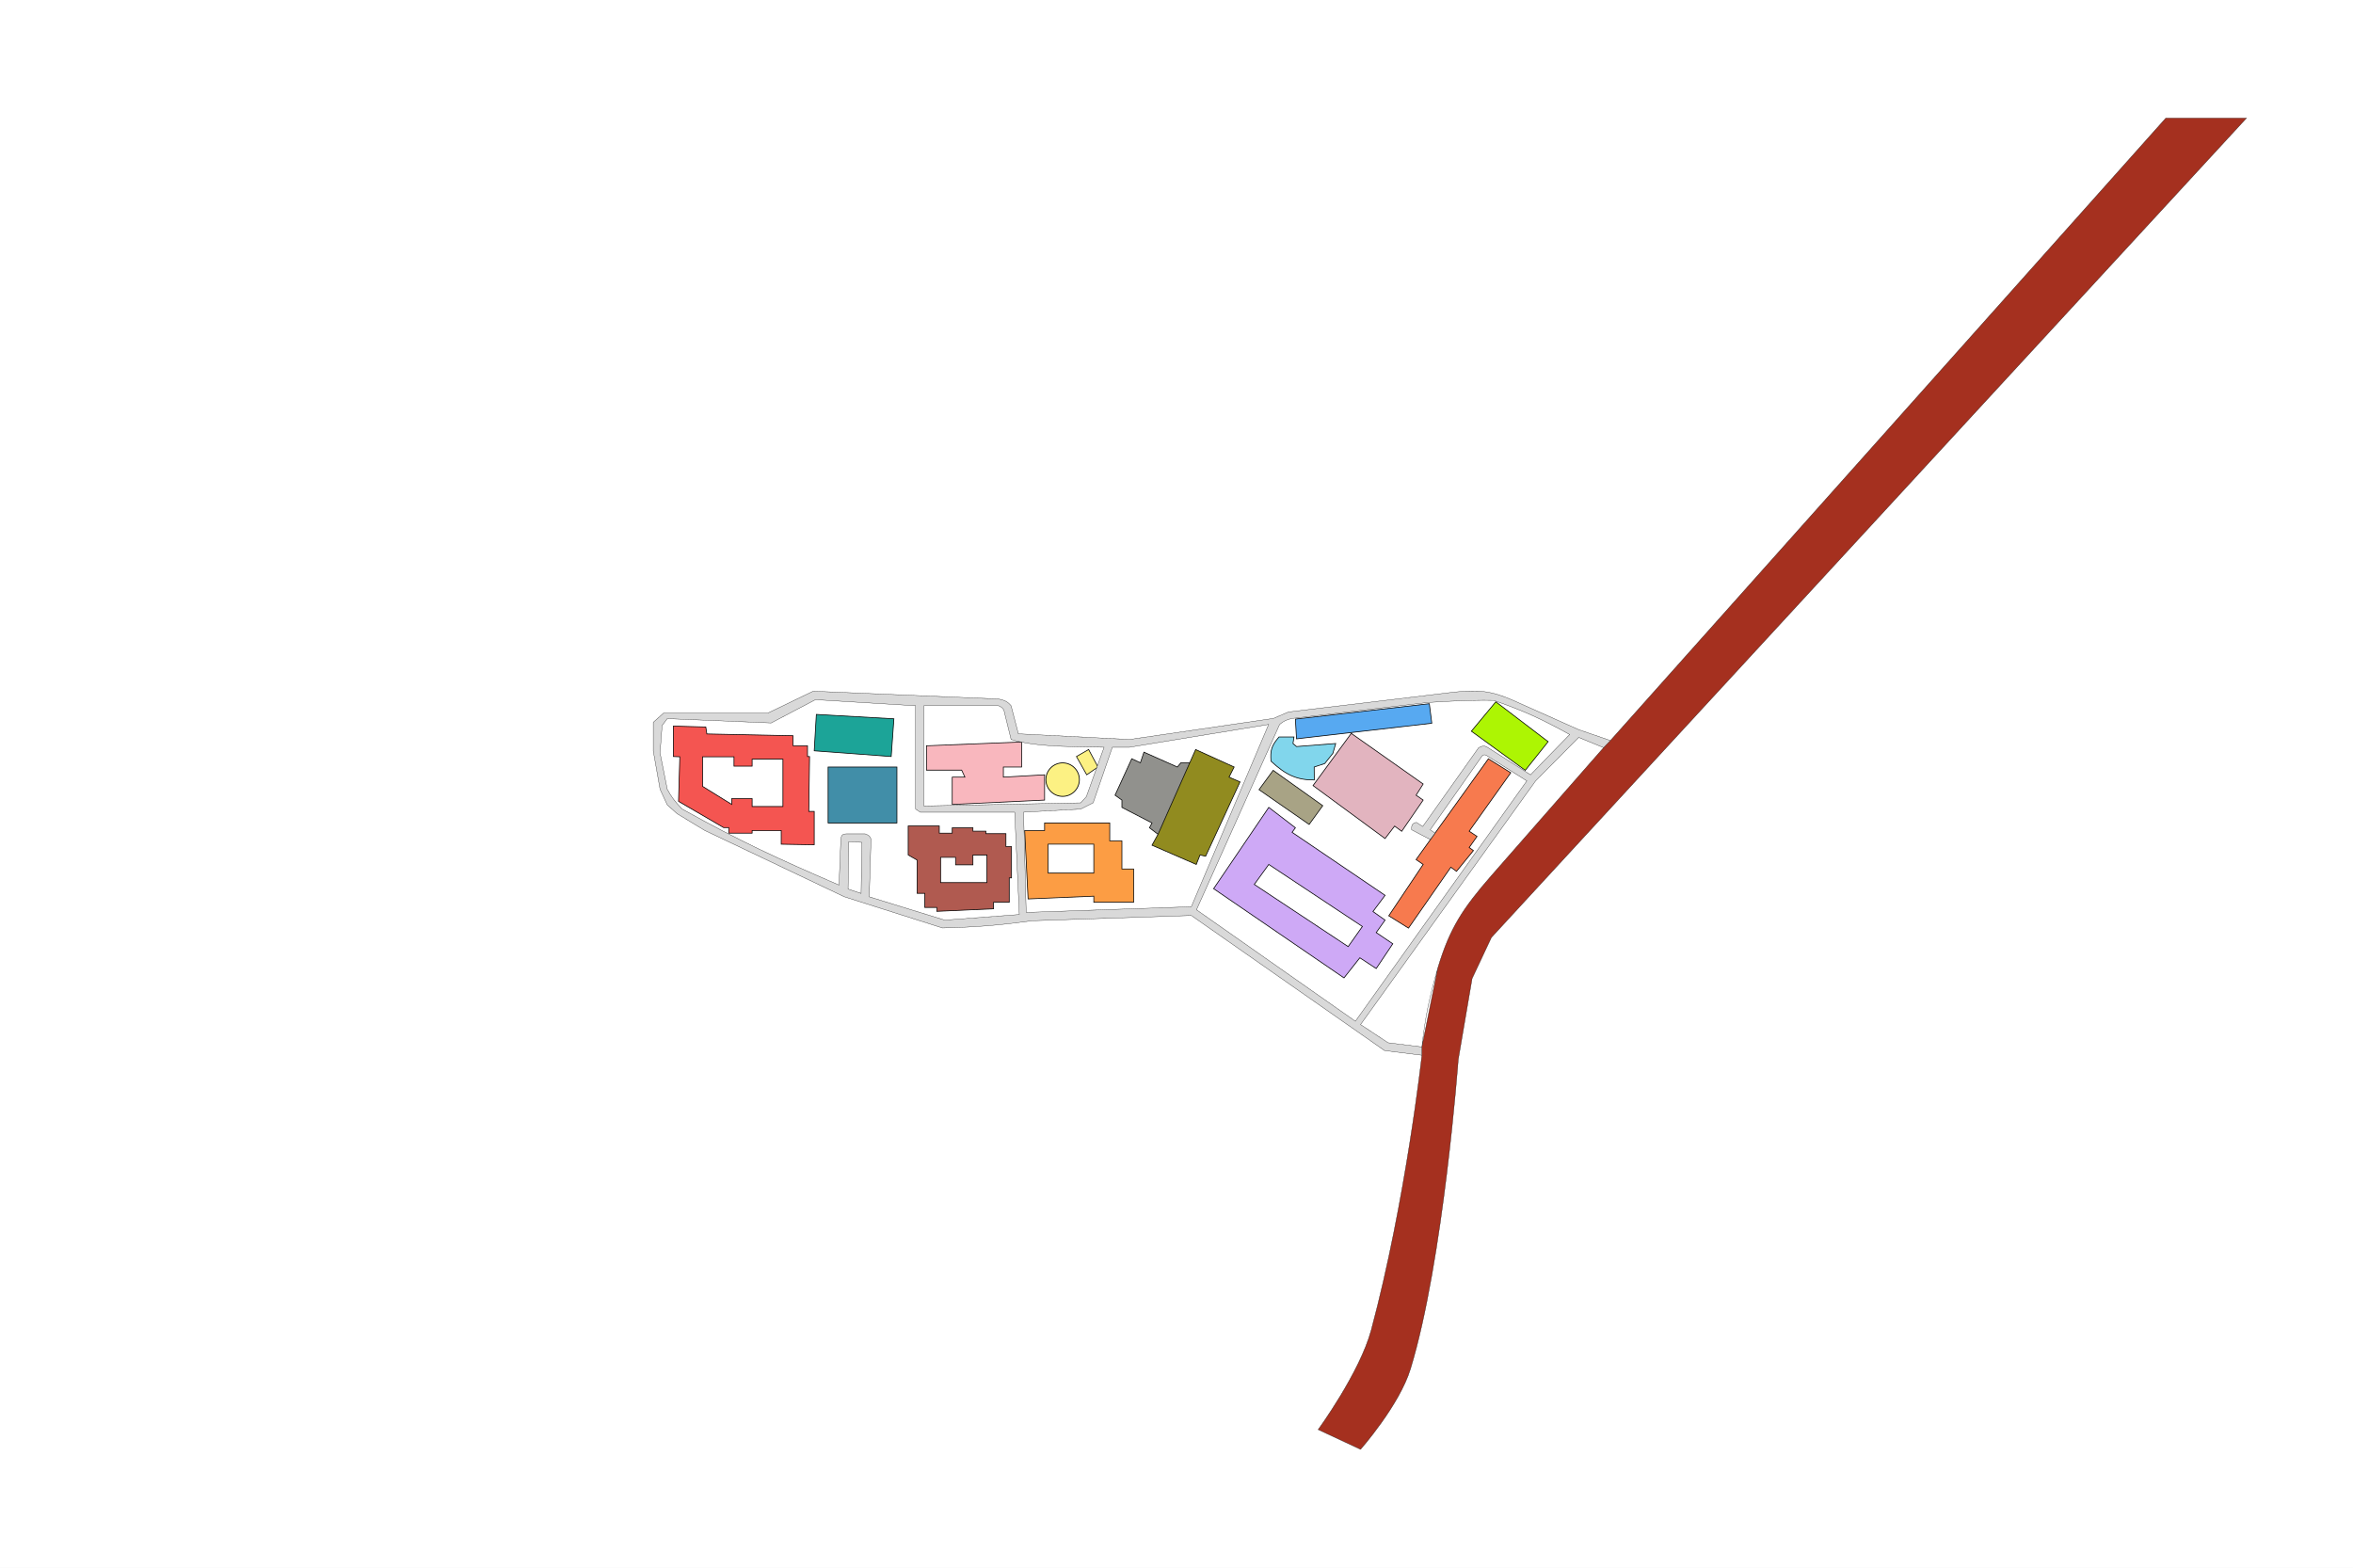
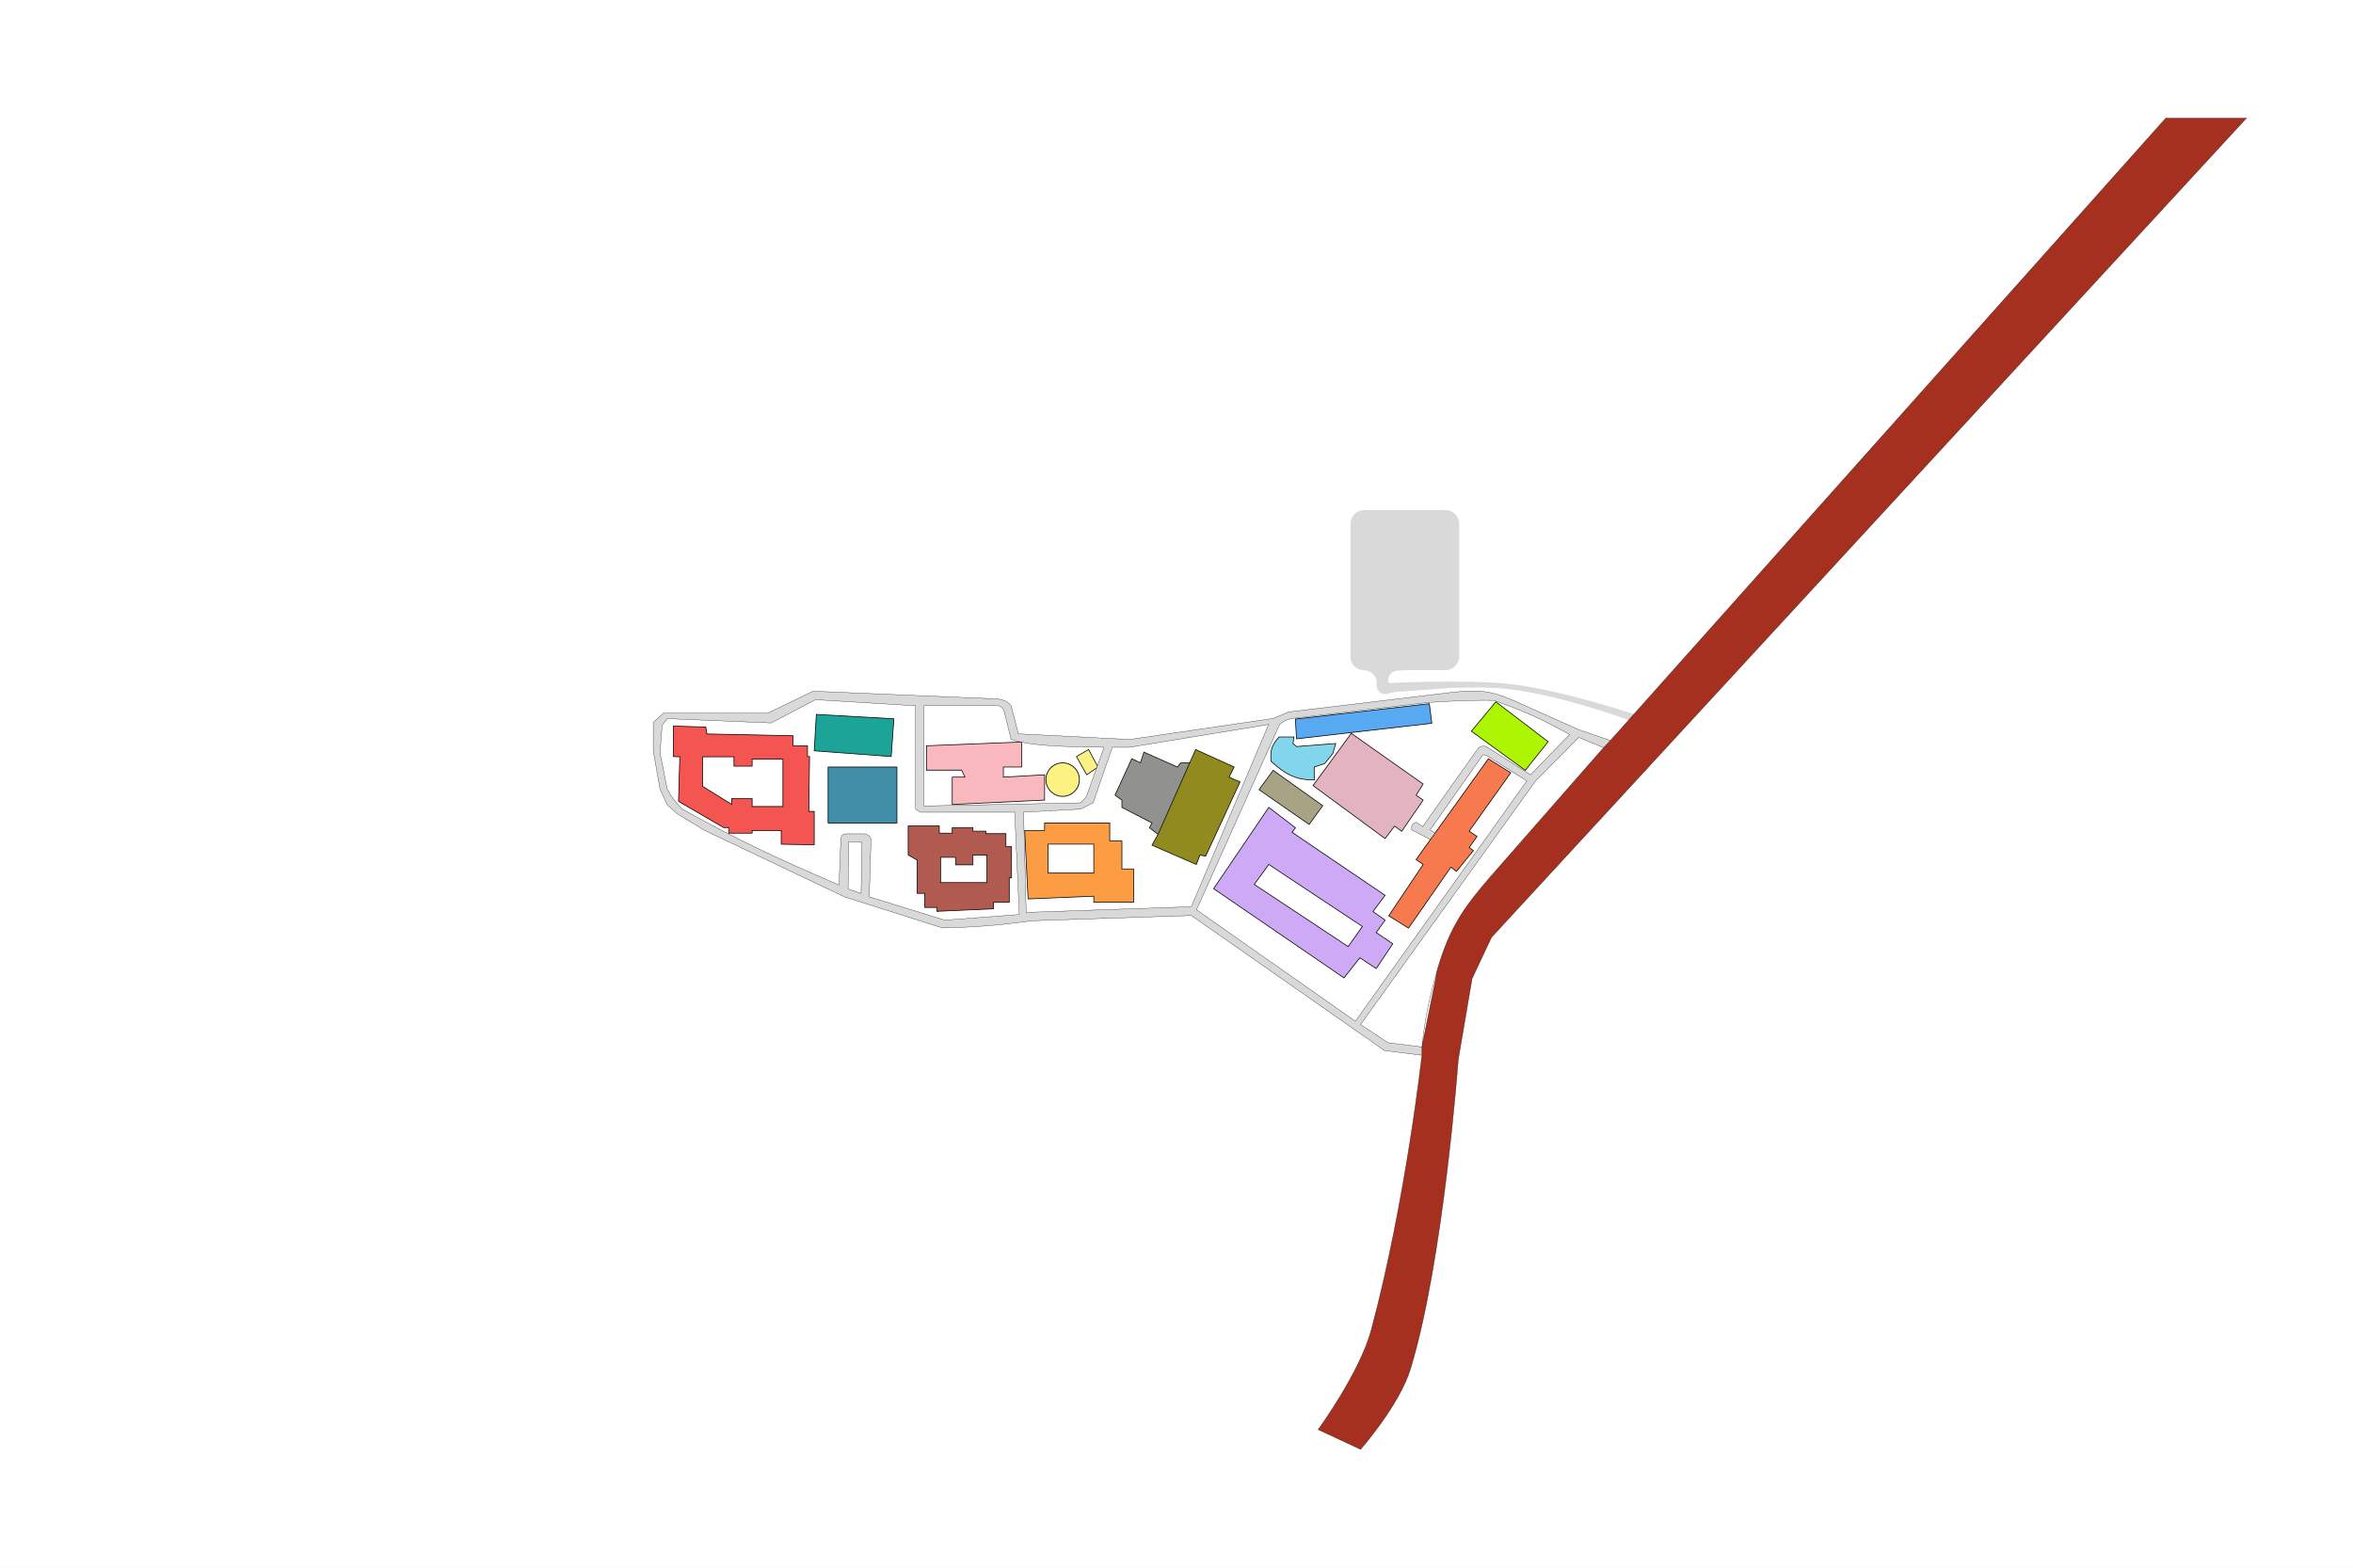
<svg xmlns="http://www.w3.org/2000/svg" width="3746" height="2496" viewBox="0 0 3746 2496" fill="none">
  <rect width="3746" height="2496" fill="white" />
+   <path d="M2150 834C2150 821.85 2159.85 812 2172 812H2301C2313.15 812 2323 821.85 2323 834V1045C2323 1057.15 2313.15 1067 2301 1067H2236.5L2224.07 1067.78C2214.25 1068.39 2207.74 1078.22 2211 1087.5C2211 1087.5 2313.96 1081.98 2389 1087.5C2476.16 1093.91 2613.5 1141 2613.5 1141L2596.5 1147.5C2596.5 1147.5 2469.88 1100.99 2385 1095.5C2353.82 1093.48 2305 1095.5 2305 1095.5L2219 1102L2208.67 1104.62C2198.37 1107.23 2189.11 1097.72 2192 1087.5L2191.92 1086.46C2191.12 1075.49 2181.99 1067 2170.99 1067C2159.4 1067 2150 1057.6 2150 1046.01V834Z" fill="#D9D9D9" />
  <path d="M1318.35 1221.12V1310.19H1427.93V1221.12H1318.35Z" fill="#418EA8" />
  <path d="M1474.94 1187.3V1226.09H1530.97L1536.16 1237.25H1515.98V1280.76L1662.99 1273.77V1233.53L1597.38 1237.25V1221.12H1626.46V1181.33L1474.94 1187.3Z" fill="#F9B7BE" />
  <path fill-rule="evenodd" clip-rule="evenodd" d="M1445.86 1314.92V1361.15L1460.06 1369.26V1422.25H1472.24V1444.69H1491.4V1450.89L1581.71 1446.83V1436.46H1606.73V1397.67H1610.34V1347.84H1601.44V1327.21H1569.53V1323.27H1548.9V1317.85H1515.98V1326.42H1495.35V1314.92H1445.86ZM1497.38 1405.11V1364.87H1521.28V1376.82H1548.9V1361.15H1571.22V1405.11H1497.38Z" fill="#B05A50" />
  <path d="M1713.72 1204.44L1733.11 1193.28L1748 1221.12L1730.07 1233.53L1713.72 1204.44Z" fill="#FCF183" />
  <path d="M1894.11 1214.36H1880.01L1874.38 1221.12L1821.16 1197.45L1815.53 1214.36L1801.77 1207.93L1775.17 1265.99L1786.1 1273.77V1285.39L1834.01 1310.19L1829.96 1317.85L1843.61 1328.23L1894.11 1214.36Z" fill="#91918D" />
  <path d="M1834.01 1345.59L1904.48 1376.22L1910.45 1361.15L1919.36 1363.18L1974.15 1244.8L1956.67 1237.25L1964.79 1221.12L1903.46 1193.28L1894.11 1214.36L1843.61 1328.23L1834.01 1345.59Z" fill="#918B1F" />
  <path d="M2058.44 1183.7L2064.09 1188.54L2126.46 1183.7L2121.95 1199.37L2108.98 1215.6L2092.19 1221.12L2092.34 1241.76C2064.55 1241.92 2046.67 1233.54 2023.42 1211.77C2022.31 1194.7 2023.81 1187.75 2036.18 1173.32H2060.02L2058.44 1183.7Z" fill="#81D6EC" />
  <path d="M2062.31 1144.8L2275.5 1120.34L2279.44 1151.45L2064.09 1176.26L2062.31 1144.8Z" fill="#57A9F1" />
  <path d="M2090.38 1250.66L2151.26 1167.57L2265.69 1248.18L2254.42 1265.99L2265.69 1273.77L2231.53 1323.49L2220.26 1315.15L2205.04 1334.99L2090.38 1250.66Z" fill="#E2B4BF" />
  <path d="M2026.91 1226.42L2004.36 1257.2L2084.18 1312.56L2105.83 1282.68L2026.91 1226.42Z" fill="#A8A385" />
  <path d="M2369.52 1208.05L2405.15 1230.26L2338.97 1323.27L2351.48 1331.61L2338.97 1349.31L2345.73 1354.16L2318.79 1387.19L2309.77 1380.65L2242.35 1477.6L2210.9 1457.99L2265.69 1376.22L2254.42 1368.47L2369.52 1208.05Z" fill="#F77A4E" />
  <path d="M2381.36 1117.29L2342.46 1164.08L2428.26 1226.42L2464.67 1180.76L2381.36 1117.29Z" fill="#ADF503" />
  <path d="M1418.8 1204.44L1423.08 1144.35L1299.64 1137.36L1296.25 1195.31L1418.8 1204.44Z" fill="#1CA498" />
  <path fill-rule="evenodd" clip-rule="evenodd" d="M1631.31 1322.25H1662.99V1310.19H1766.71V1338.71H1786.1V1383.47H1804.7V1436.46H1741.34V1426.76L1636.72 1431.16L1631.31 1322.25ZM1668.63 1343.9V1390.01H1741.34V1343.9H1668.63Z" fill="#FC9D44" />
  <path fill-rule="evenodd" clip-rule="evenodd" d="M2139.65 1556.86L1932.1 1414.81L2019.92 1285.39L2062.31 1317.85L2057.01 1325.07L2205.04 1425.41L2185.76 1451.22L2205.04 1464.87L2190.94 1484.71L2217.33 1502.52L2190.94 1541.98L2164.9 1524.84L2139.65 1556.86ZM2146.3 1507.03L1996.81 1408.05L2019.92 1376.22L2168.94 1475.01L2146.3 1507.03Z" fill="#CEA9F6" />
  <path fill-rule="evenodd" clip-rule="evenodd" d="M1072.02 1155.96V1204.44L1082.28 1204.84L1080.25 1275.8L1151.95 1317.52H1160.18V1326.42H1197.38V1322.25H1243.72V1344.01L1296.25 1344.91V1291.81H1287.57L1288.81 1204.44H1285.54V1195.87V1187.3H1262.54V1171.29L1125.34 1168.48L1123.65 1157.43L1072.02 1155.96ZM1118.46 1251.9V1204.84H1168.52V1219.77H1197.38V1208.61H1246.42V1284.03H1197.38V1271.41H1164.91V1280.65L1118.46 1251.9Z" fill="#F45551" />
  <path d="M1843.61 1328.23L1894.11 1214.36L1903.46 1193.28L1964.79 1221.12L1956.67 1237.25L1974.15 1244.8L1919.36 1363.18L1910.45 1361.15L1904.48 1376.22L1834.01 1345.59L1843.61 1328.23ZM1894.11 1214.36H1880.01L1874.38 1221.12L1821.16 1197.45L1815.53 1214.36L1801.77 1207.93L1775.17 1265.99L1786.1 1273.77V1285.39L1834.01 1310.19L1829.96 1317.85L1843.61 1328.23M1072.02 1155.96V1204.44L1082.28 1204.84L1080.25 1275.8L1151.95 1317.52H1160.18V1326.42H1197.38V1322.25H1243.72V1344.01L1296.25 1344.91V1291.81H1287.57L1288.81 1204.44H1285.54V1195.87V1187.3H1262.54V1171.29L1125.34 1168.48L1123.65 1157.43L1072.02 1155.96ZM1318.35 1221.12V1310.19H1427.93V1221.12H1318.35ZM1418.8 1204.44L1423.08 1144.35L1299.64 1137.36L1296.25 1195.31L1418.8 1204.44ZM1474.94 1187.3V1226.09H1530.97L1536.16 1237.25H1515.98V1280.76L1662.99 1273.77V1233.53L1597.38 1237.25V1221.12H1626.46V1181.33L1474.94 1187.3ZM1713.72 1204.44L1733.11 1193.28L1748 1221.12L1730.07 1233.53L1713.72 1204.44ZM1445.86 1314.92V1361.15L1460.06 1369.26V1422.25H1472.24V1444.69H1491.4V1450.89L1581.71 1446.83V1436.46H1606.73V1397.67H1610.34V1347.84H1601.44V1327.21H1569.53V1323.27H1548.9V1317.85H1515.98V1326.42H1495.35V1314.92H1445.86ZM1497.38 1364.87V1405.11H1571.22V1361.15H1548.9V1376.82H1521.28V1364.87H1497.38ZM1631.31 1322.25H1662.99V1310.19H1766.71V1338.71H1786.1V1383.47H1804.7V1436.46H1741.34V1426.76L1636.72 1431.16L1631.31 1322.25ZM2090.38 1250.66L2151.26 1167.57L2265.69 1248.18L2254.42 1265.99L2265.69 1273.77L2231.53 1323.49L2220.26 1315.15L2205.04 1334.99L2090.38 1250.66ZM2026.91 1226.42L2004.36 1257.2L2084.18 1312.56L2105.83 1282.68L2026.91 1226.42ZM2062.31 1144.8L2275.5 1120.34L2279.44 1151.45L2064.09 1176.26L2062.31 1144.8ZM2058.44 1183.7L2064.09 1188.54L2126.46 1183.7L2121.95 1199.37L2108.98 1215.6L2092.19 1221.12L2092.34 1241.76C2064.55 1241.92 2046.67 1233.54 2023.42 1211.77C2022.31 1194.7 2023.81 1187.75 2036.18 1173.32H2060.02L2058.44 1183.7ZM2139.65 1556.86L1932.1 1414.81L2019.92 1285.39L2062.31 1317.85L2057.01 1325.07L2205.04 1425.41L2185.76 1451.22L2205.04 1464.87L2190.94 1484.71L2217.33 1502.52L2190.94 1541.98L2164.9 1524.84L2139.65 1556.86ZM1996.81 1408.05L2146.3 1507.03L2168.94 1475.01L2019.92 1376.22L1996.81 1408.05ZM2369.52 1208.05L2405.15 1230.26L2338.97 1323.27L2351.48 1331.61L2338.97 1349.31L2345.73 1354.16L2318.79 1387.19L2309.77 1380.65L2242.35 1477.6L2210.9 1457.99L2265.69 1376.22L2254.42 1368.47L2369.52 1208.05ZM2381.36 1117.29L2342.46 1164.08L2428.26 1226.42L2464.67 1180.76L2381.36 1117.29ZM1668.63 1390.01V1343.9H1741.34V1390.01H1668.63ZM1118.46 1204.84V1251.9L1164.91 1280.65V1271.41H1197.38V1284.03H1246.42V1208.61H1197.38V1219.77H1168.52V1204.84H1118.46Z" stroke="black" stroke-width="1.127" />
  <circle cx="1691.74" cy="1241.2" r="26.651" fill="#FCF183" stroke="black" stroke-width="1.263" />
  <path fill-rule="evenodd" clip-rule="evenodd" d="M2166.03 1631.15L2444.72 1243.22L2513.26 1174L2552.95 1190.23L2563.77 1178.96L2513.26 1161.6L2409.09 1115.03C2375.23 1100.25 2354.27 1097.37 2313.27 1102.07L2051.15 1133.52L2027.14 1143.78L1798.17 1177.27L1621.28 1168.25L1609.67 1123.6C1604.25 1117.03 1599.7 1114.86 1589.82 1112.78L1294.68 1100.38L1222.75 1135.1H1056.57L1040 1149.98V1195.53L1050.82 1256.63L1062.32 1281.44L1078.11 1295.53L1121.85 1322.02L1344.28 1427.77L1500.54 1477.38C1557.51 1475.89 1588.77 1473.2 1643.6 1465.88L1896.59 1457.53L2204.14 1672.53L2263.66 1679.97V1666.78L2209.89 1660.12L2166.03 1631.15ZM2430.74 1243.22L2157.8 1625.85L1904.82 1448.4L2037.17 1153.36C2044 1147.57 2048.5 1145.88 2056.9 1143.78L2271.78 1118.53C2271.78 1118.53 2336.66 1113.92 2378.09 1115.03C2427.53 1132.35 2453.81 1144.57 2498.95 1169.37L2436.6 1233.52L2368.85 1190.23C2363.93 1187.02 2360.74 1186.92 2354.08 1190.23L2265.01 1315.82L2254.87 1309.28C2247.75 1310.87 2247.08 1314.13 2247.31 1321.01L2276.97 1336.56L2284.52 1326.42L2276.97 1321.01L2359.71 1203.19C2362.14 1201.4 2363.66 1200.94 2367.27 1203.19L2430.74 1243.22ZM1798.17 1189.67H1770.88L1740.33 1278.17L1720.49 1288.09L1629.51 1293.05L1633.68 1452.57L1896.59 1443.55L2019.7 1153.36L1798.17 1189.67ZM1729.51 1268.25L1757.69 1189.67C1688.82 1188.47 1648.04 1188.51 1609.67 1177.27L1599.07 1134.31C1598.24 1128.26 1594.88 1125.82 1589.82 1123.6H1470.77V1156.64V1189.67V1283.13L1720.49 1278.17L1729.51 1268.25ZM1615.42 1293.05L1622.74 1455.96L1504.14 1464.86L1383.85 1427.77L1386.67 1335.66C1384.57 1330.34 1382.01 1329.36 1377.59 1327.65L1377.31 1327.55H1347.55C1340.13 1327.64 1339.67 1330.58 1338.64 1335.66L1335.71 1409.06C1236.27 1366.01 1181.01 1340.76 1085.88 1287.98C1074.38 1275.98 1069.15 1269.15 1062.32 1256.63L1050.82 1198.69L1054.09 1155.06L1062.32 1144.12L1227.71 1151L1298.28 1113.91L1457.7 1123.6V1156.64V1189.67V1288.09L1465.02 1293.05H1615.42ZM1372.13 1341.08L1351.16 1340.06L1350.14 1415.37L1370.89 1422.36L1372.13 1341.08Z" fill="#D9D9D9" />
  <path d="M2374.37 1393.95C2328.57 1446.45 2308.1 1477.81 2289.25 1540.28L2263.66 1666.78V1679.97C2263.66 1679.97 2238 1912.5 2183 2117.5C2164.82 2185.25 2098.5 2276 2098.5 2276L2166.03 2307.5C2166.03 2307.5 2227.78 2237.43 2245.5 2179.5C2298.15 2007.37 2321.61 1686.73 2321.61 1686.73L2343.59 1557.98L2374.37 1492.48L3576.5 188H3448L2563.77 1178.96L2552.95 1190.23L2463.66 1292.09L2374.37 1393.95Z" fill="#A5301F" />
  <path d="M2552.95 1190.23L2513.26 1174L2444.72 1243.22L2166.03 1631.15L2209.89 1660.12L2263.66 1666.78M2263.66 1666.78V1679.97C2263.66 1679.97 2238 1912.5 2183 2117.5C2164.82 2185.25 2098.5 2276 2098.5 2276L2166.03 2307.5C2166.03 2307.5 2227.78 2237.43 2245.5 2179.5C2298.15 2007.37 2321.61 1686.73 2321.61 1686.73L2343.59 1557.98L2374.37 1492.48L3576.5 188H3448L2563.77 1178.96L2552.95 1190.23M2263.66 1666.78C2269.2 1617.19 2275.32 1589.52 2289.25 1540.28C2308.1 1477.81 2328.57 1446.45 2374.37 1393.95L2463.66 1292.09L2552.95 1190.23M2289.25 1540.28L2263.66 1666.78M2263.66 1679.97L2204.14 1672.53L1896.59 1457.53L1643.6 1465.88C1588.77 1473.2 1557.51 1475.89 1500.54 1477.38L1344.28 1427.77L1121.85 1322.02L1078.11 1295.53L1062.32 1281.44L1050.82 1256.63L1040 1195.53V1149.98L1056.57 1135.1H1222.75L1294.68 1100.38L1589.82 1112.78C1599.7 1114.86 1604.25 1117.03 1609.67 1123.6L1621.28 1168.25L1798.17 1177.27L2027.14 1143.78L2051.15 1133.52L2313.27 1102.07C2354.27 1097.37 2375.23 1100.25 2409.09 1115.03L2513.26 1161.6L2563.77 1178.96M1377.59 1327.65L1377.31 1327.55H1347.55C1340.13 1327.64 1339.67 1330.58 1338.64 1335.66L1335.71 1409.06C1236.27 1366.01 1181.01 1340.76 1085.88 1287.98C1074.38 1275.98 1069.15 1269.15 1062.32 1256.63L1050.82 1198.69L1054.09 1155.06L1062.32 1144.12L1227.71 1151L1298.28 1113.91L1457.7 1123.6V1156.64V1189.67V1288.09L1465.02 1293.05H1615.42L1622.74 1455.96L1504.14 1464.86L1383.85 1427.77L1386.67 1335.66C1384.57 1330.34 1382.01 1329.36 1377.59 1327.65ZM1377.31 1327.55C1377.41 1327.58 1377.5 1327.62 1377.59 1327.65M2157.8 1625.85L2430.74 1243.22L2367.27 1203.19C2363.66 1200.94 2362.14 1201.4 2359.71 1203.19L2276.97 1321.01L2284.52 1326.42L2276.97 1336.56L2247.31 1321.01C2247.08 1314.13 2247.75 1310.87 2254.87 1309.28L2265.01 1315.82L2354.08 1190.23C2360.74 1186.92 2363.93 1187.02 2368.85 1190.23L2436.6 1233.52L2498.95 1169.37C2453.81 1144.57 2427.53 1132.35 2378.09 1115.03C2336.66 1113.92 2271.78 1118.53 2271.78 1118.53L2056.9 1143.78C2048.5 1145.88 2044 1147.57 2037.17 1153.36L1904.82 1448.4L2157.8 1625.85ZM1770.88 1189.67H1798.17L2019.7 1153.36L1896.59 1443.55L1633.68 1452.57L1629.51 1293.05L1720.49 1288.09L1740.33 1278.17L1770.88 1189.67ZM1757.69 1189.67L1729.51 1268.25L1720.49 1278.17L1470.77 1283.13V1189.67V1156.64V1123.6H1589.82C1594.88 1125.82 1598.24 1128.26 1599.07 1134.31L1609.67 1177.27C1648.04 1188.51 1688.82 1188.47 1757.69 1189.67ZM1351.16 1340.06L1372.13 1341.08L1370.89 1422.36L1350.14 1415.37L1351.16 1340.06Z" stroke="black" stroke-width="0.451" />
</svg>
